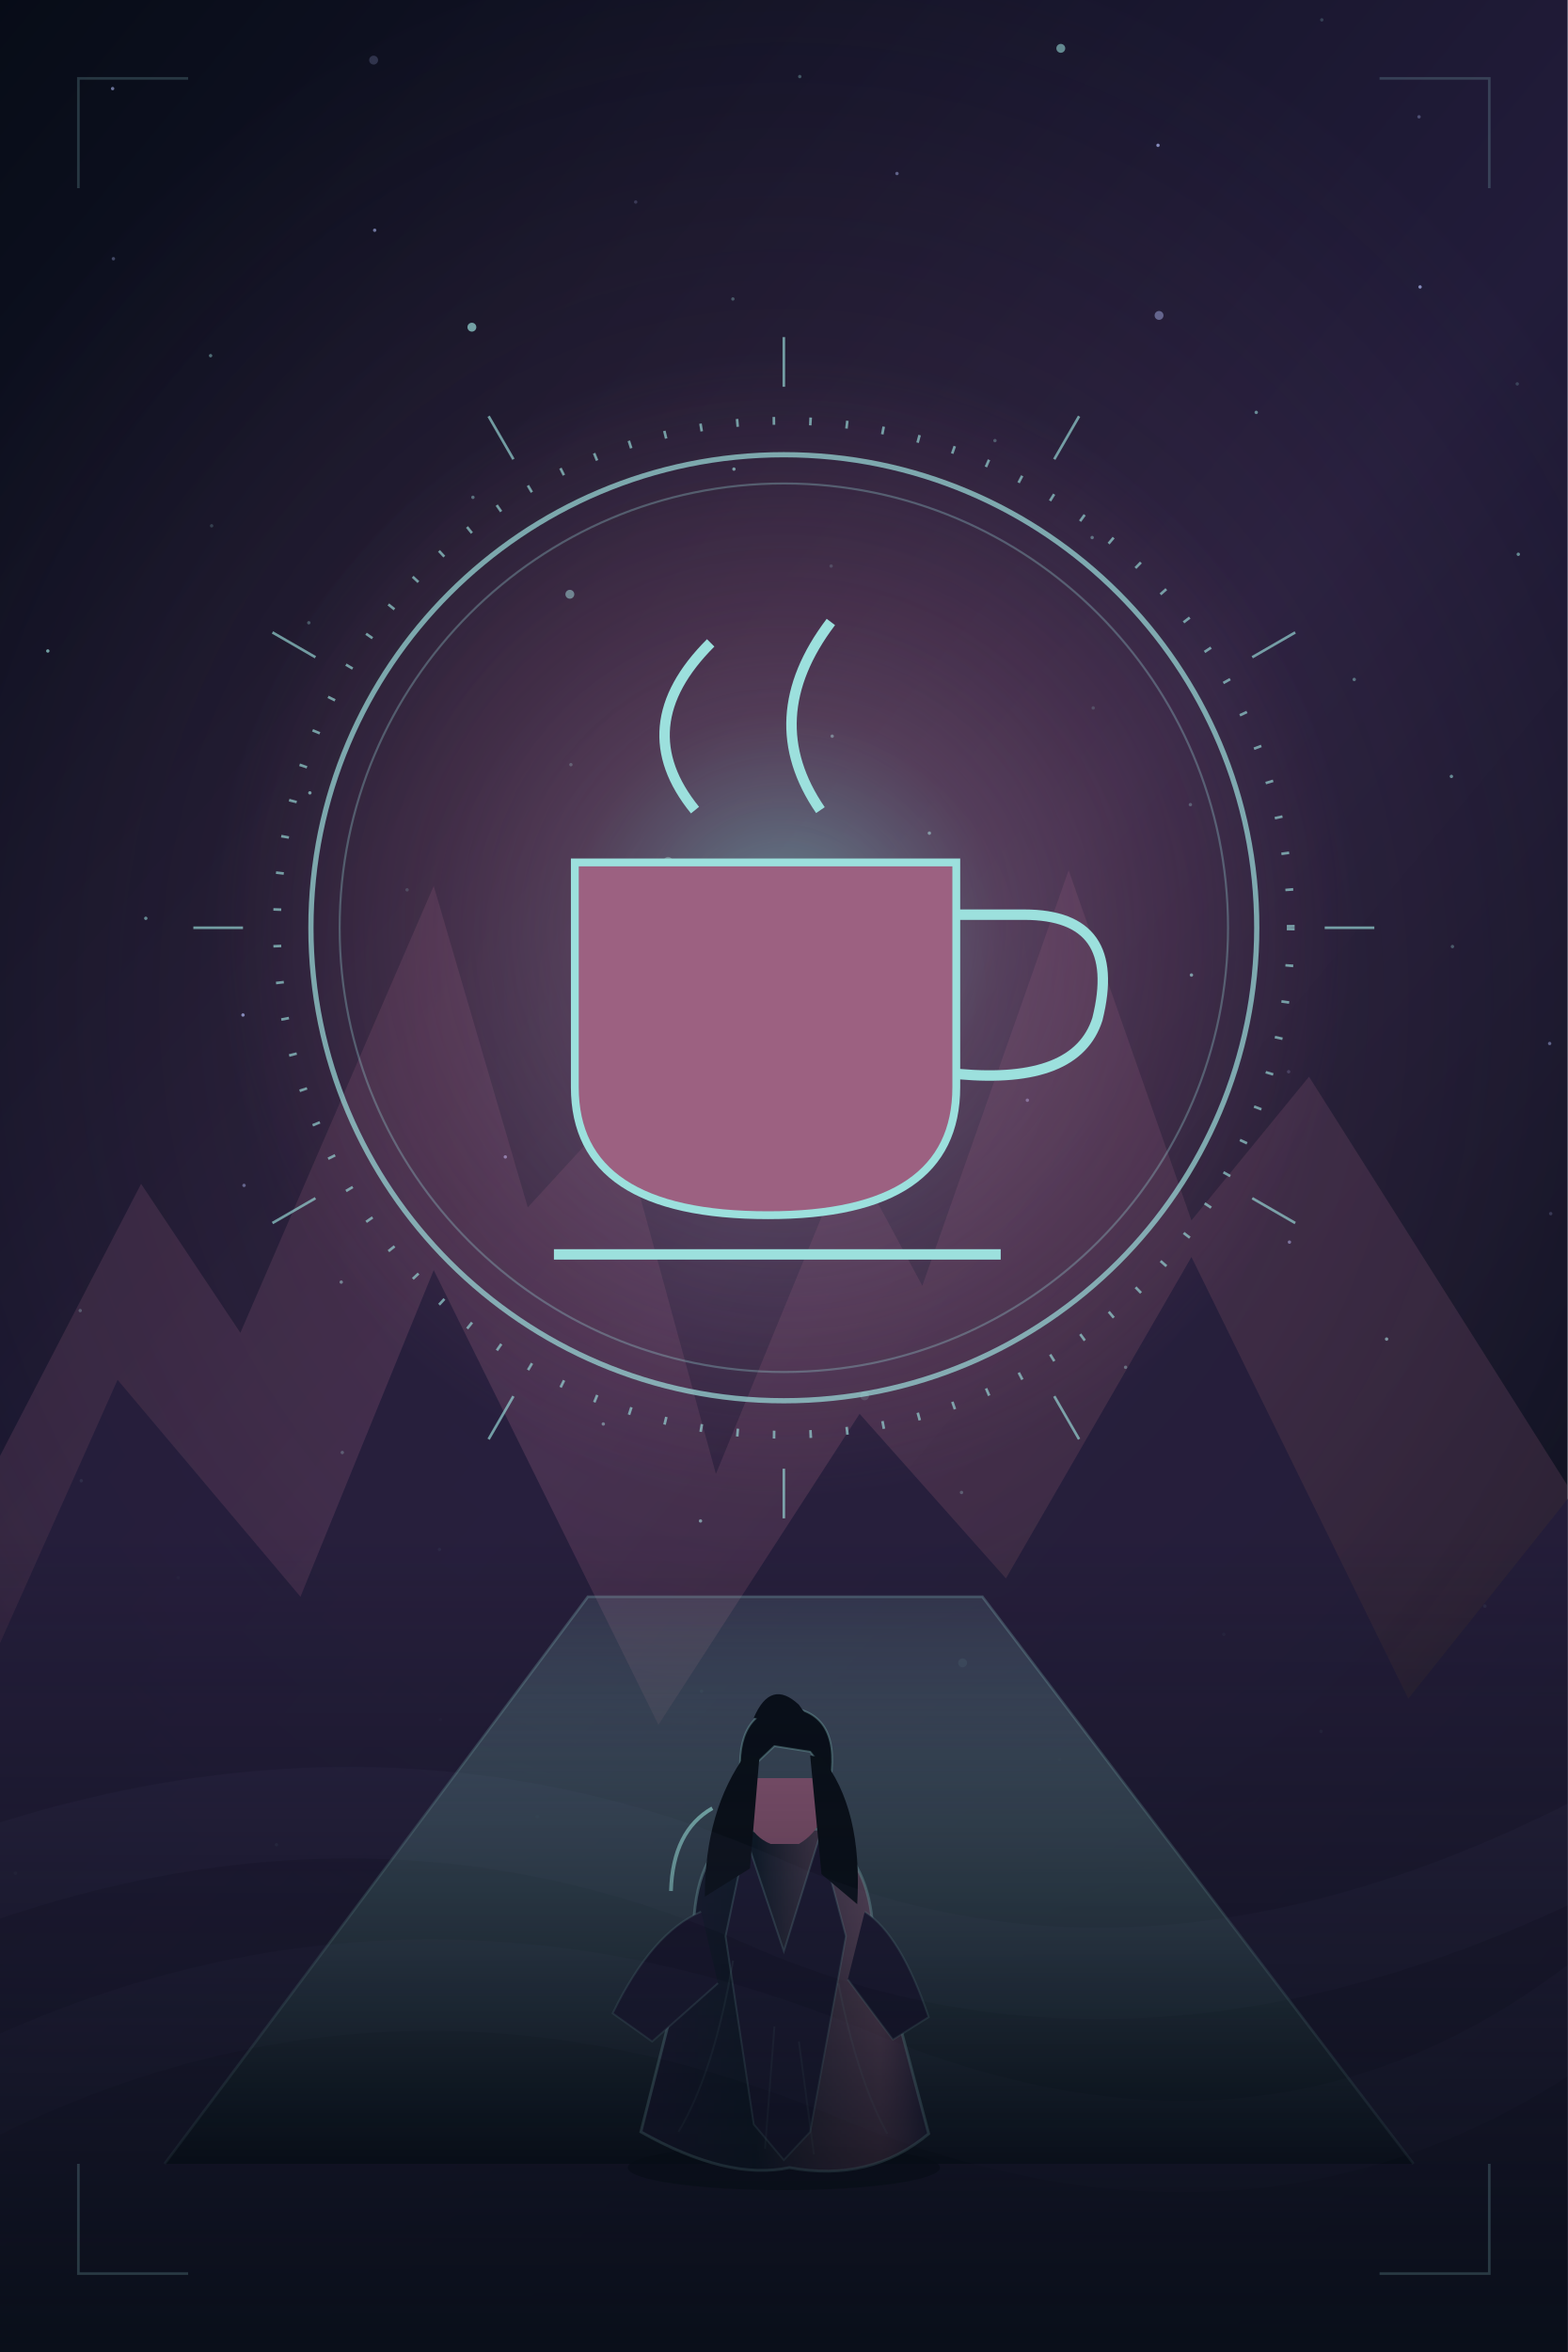
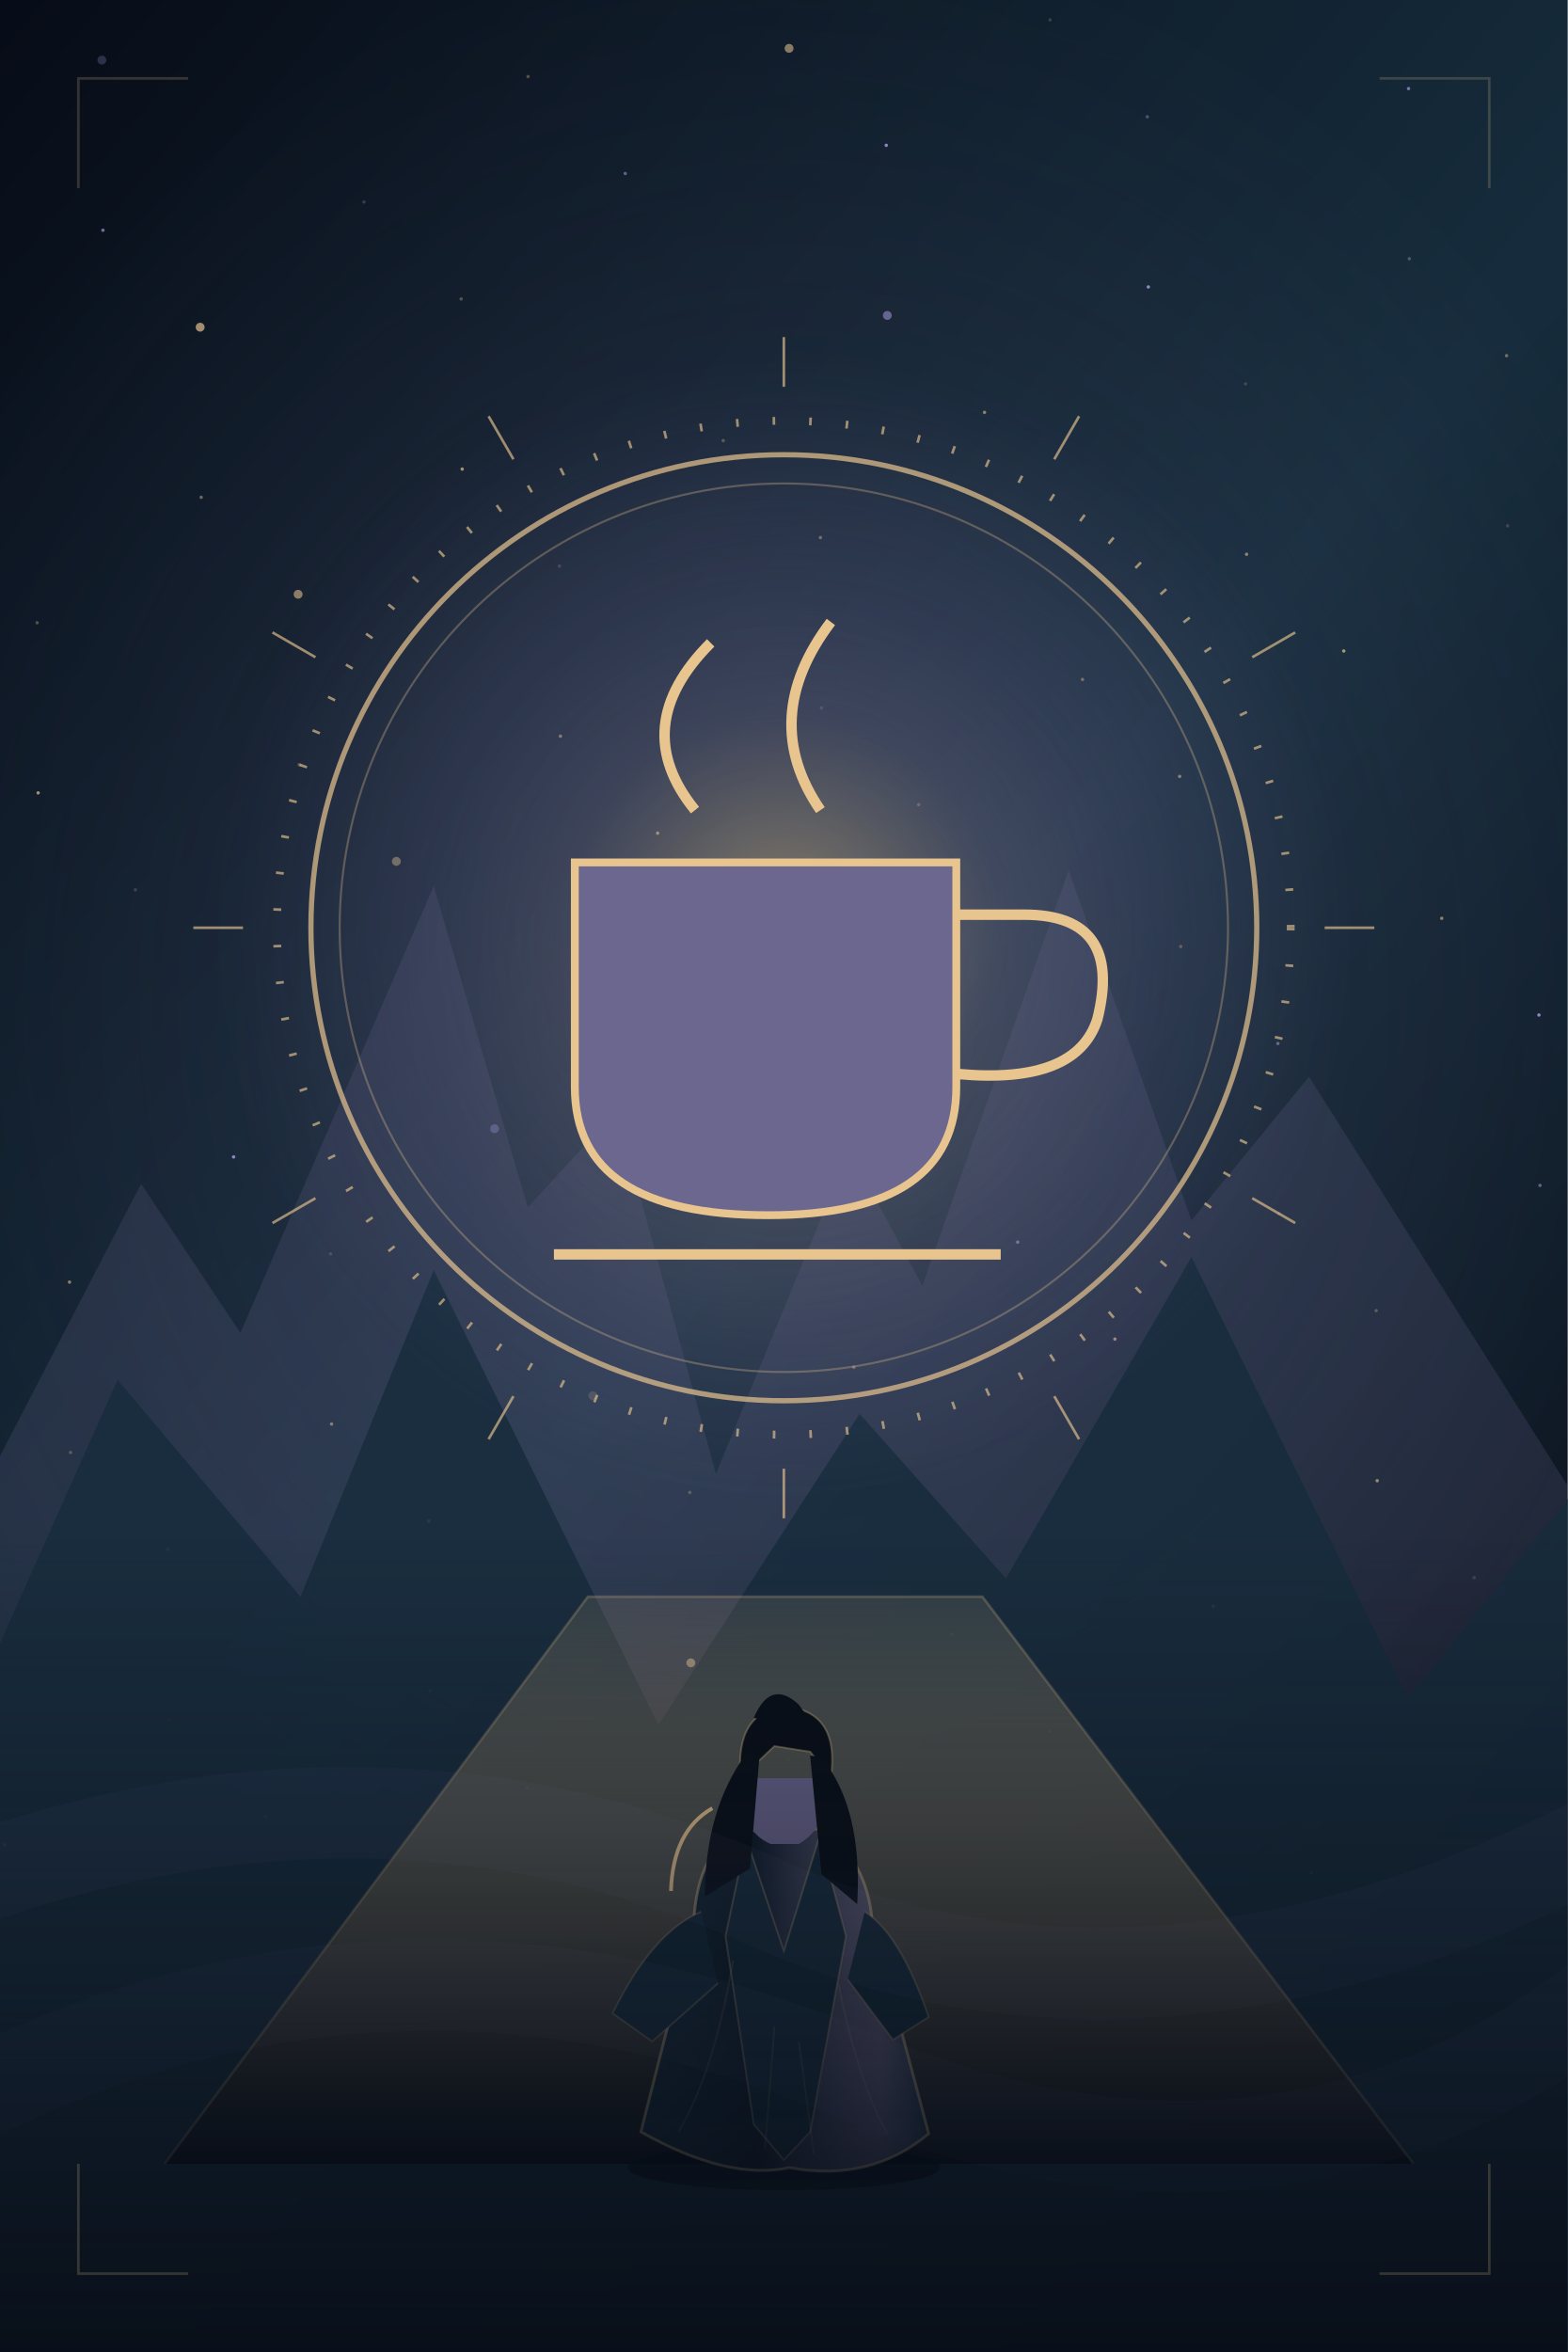
<svg xmlns="http://www.w3.org/2000/svg" viewBox="0 0 600 900" fill="none" preserveAspectRatio="xMidYMid slice" aria-hidden="true">
  <defs>
    <linearGradient id="world-villain-calmer-sky" x1="0" y1="0" x2=".8" y2="1">
      <stop stop-color="#070c17" />
-       <stop offset=".55" stop-color="#221c3a" />
+       <stop offset=".55" stop-color="#162c3c" />
      <stop offset="1" stop-color="#080e18" />
    </linearGradient>
    <radialGradient id="world-villain-calmer-aura">
-       <stop stop-color="#9ce0dd" stop-opacity=".45" />
-       <stop offset=".38" stop-color="#9c6181" stop-opacity=".3" />
-       <stop offset="1" stop-color="#9c6181" stop-opacity="0" />
+       <stop stop-color="#e8c58f" stop-opacity=".45" />
+       <stop offset=".38" stop-color="#6c678f" stop-opacity=".3" />
+       <stop offset="1" stop-color="#6c678f" stop-opacity="0" />
    </radialGradient>
    <radialGradient id="world-villain-calmer-sun" cx=".5" cy=".4" r=".65">
-       <stop stop-color="#9ce0dd" stop-opacity=".75" />
-       <stop offset=".65" stop-color="#9c6181" stop-opacity=".6" />
-       <stop offset="1" stop-color="#9c6181" stop-opacity=".1" />
+       <stop stop-color="#e8c58f" stop-opacity=".75" />
+       <stop offset=".65" stop-color="#6c678f" stop-opacity=".6" />
+       <stop offset="1" stop-color="#6c678f" stop-opacity=".1" />
    </radialGradient>
    <radialGradient id="world-villain-calmer-lantern">
-       <stop stop-color="#9ce0dd" stop-opacity=".45" />
-       <stop offset="1" stop-color="#9ce0dd" stop-opacity="0" />
+       <stop stop-color="#e8c58f" stop-opacity=".45" />
+       <stop offset="1" stop-color="#e8c58f" stop-opacity="0" />
    </radialGradient>
    <linearGradient id="world-villain-calmer-robe">
-       <stop stop-color="#221c3a" />
+       <stop stop-color="#162c3c" />
      <stop offset=".4" stop-color="#101d2b" />
-       <stop offset=".83" stop-color="#9c6181" stop-opacity=".65" />
-       <stop offset="1" stop-color="#221c3a" />
+       <stop offset=".83" stop-color="#6c678f" stop-opacity=".65" />
+       <stop offset="1" stop-color="#162c3c" />
    </linearGradient>
    <linearGradient id="world-villain-calmer-portal" x1="0" y1="0" x2="0" y2="1">
-       <stop stop-color="#9c6181" stop-opacity=".4" />
-       <stop offset="1" stop-color="#9ce0dd" stop-opacity=".14" />
+       <stop stop-color="#6c678f" stop-opacity=".4" />
+       <stop offset="1" stop-color="#e8c58f" stop-opacity=".14" />
    </linearGradient>
    <linearGradient id="world-villain-calmer-floor" x1="0" y1="0" x2="0" y2="1">
-       <stop stop-color="#9ce0dd" stop-opacity=".13" />
+       <stop stop-color="#e8c58f" stop-opacity=".13" />
      <stop offset="1" stop-color="#080e18" />
    </linearGradient>
    <linearGradient id="world-villain-calmer-book">
-       <stop stop-color="#9c6181" stop-opacity=".45" />
-       <stop offset=".5" stop-color="#221c3a" />
-       <stop offset="1" stop-color="#9c6181" stop-opacity=".6" />
+       <stop stop-color="#6c678f" stop-opacity=".45" />
+       <stop offset=".5" stop-color="#162c3c" />
+       <stop offset="1" stop-color="#6c678f" stop-opacity=".6" />
    </linearGradient>
    <linearGradient id="world-villain-calmer-fade" x1="0" y1="0" x2="0" y2="1">
      <stop offset=".65" stop-color="#080e18" stop-opacity="0" />
      <stop offset="1" stop-color="#080e18" stop-opacity=".96" />
    </linearGradient>
  </defs>
  <path fill="url(#world-villain-calmer-sky)" d="M0 0H600V900H0Z" />
  <ellipse cx="300" cy="382" rx="369" ry="403" fill="url(#world-villain-calmer-aura)" opacity=".5" />
  <g class="world-stars">
-     <circle cx="143.0" cy="23.0" r="1.7" fill="#b4bffa" opacity="0.2" />
-     <circle cx="280.5" cy="114.4" r="0.65" fill="#9ce0dd" opacity="0.32" />
-     <circle cx="418.0" cy="205.7" r="0.65" fill="#9ce0dd" opacity="0.44" />
-     <circle cx="555.5" cy="297.1" r="0.65" fill="#9ce0dd" opacity="0.56" />
-     <circle cx="93.0" cy="388.4" r="0.65" fill="#b4bffa" opacity="0.68" />
-     <circle cx="230.5" cy="479.8" r="0.65" fill="#9ce0dd" opacity="0.2" />
-     <circle cx="368.0" cy="571.1" r="0.65" fill="#9ce0dd" opacity="0.32" />
-     <circle cx="505.6" cy="662.5" r="0.65" fill="#9ce0dd" opacity="0.44" />
-     <circle cx="43.1" cy="33.9" r="0.65" fill="#b4bffa" opacity="0.56" />
-     <circle cx="180.6" cy="125.2" r="1.7" fill="#9ce0dd" opacity="0.68" />
-     <circle cx="318.1" cy="216.6" r="0.65" fill="#9ce0dd" opacity="0.2" />
-     <circle cx="455.6" cy="307.9" r="0.65" fill="#9ce0dd" opacity="0.32" />
-     <circle cx="593.1" cy="399.3" r="0.65" fill="#b4bffa" opacity="0.44" />
-     <circle cx="130.6" cy="490.6" r="0.65" fill="#9ce0dd" opacity="0.56" />
-     <circle cx="268.1" cy="582.0" r="0.65" fill="#9ce0dd" opacity="0.68" />
-     <circle cx="405.6" cy="673.4" r="0.65" fill="#9ce0dd" opacity="0.2" />
-     <circle cx="543.1" cy="44.7" r="0.65" fill="#b4bffa" opacity="0.32" />
-     <circle cx="80.6" cy="136.1" r="0.65" fill="#9ce0dd" opacity="0.44" />
-     <circle cx="218.1" cy="227.4" r="1.7" fill="#9ce0dd" opacity="0.56" />
-     <circle cx="355.7" cy="318.8" r="0.65" fill="#9ce0dd" opacity="0.68" />
-     <circle cx="493.2" cy="410.1" r="0.65" fill="#b4bffa" opacity="0.2" />
-     <circle cx="30.7" cy="501.5" r="0.65" fill="#9ce0dd" opacity="0.32" />
-     <circle cx="168.2" cy="592.9" r="0.65" fill="#9ce0dd" opacity="0.44" />
-     <circle cx="305.7" cy="684.2" r="0.65" fill="#9ce0dd" opacity="0.56" />
-     <circle cx="443.2" cy="55.6" r="0.65" fill="#b4bffa" opacity="0.68" />
-     <circle cx="580.7" cy="146.9" r="0.65" fill="#9ce0dd" opacity="0.2" />
-     <circle cx="118.2" cy="238.3" r="0.65" fill="#9ce0dd" opacity="0.32" />
-     <circle cx="255.7" cy="329.6" r="1.7" fill="#9ce0dd" opacity="0.44" />
-     <circle cx="393.2" cy="421.0" r="0.65" fill="#b4bffa" opacity="0.56" />
-     <circle cx="530.7" cy="512.4" r="0.65" fill="#9ce0dd" opacity="0.68" />
-     <circle cx="68.2" cy="603.7" r="0.65" fill="#9ce0dd" opacity="0.2" />
-     <circle cx="205.7" cy="695.1" r="0.65" fill="#9ce0dd" opacity="0.32" />
-     <circle cx="343.3" cy="66.4" r="0.65" fill="#b4bffa" opacity="0.44" />
-     <circle cx="480.8" cy="157.8" r="0.65" fill="#9ce0dd" opacity="0.56" />
-     <circle cx="18.3" cy="249.1" r="0.65" fill="#9ce0dd" opacity="0.68" />
-     <circle cx="155.8" cy="340.5" r="0.65" fill="#9ce0dd" opacity="0.2" />
-     <circle cx="293.3" cy="431.9" r="1.7" fill="#b4bffa" opacity="0.32" />
-     <circle cx="430.8" cy="523.2" r="0.65" fill="#9ce0dd" opacity="0.44" />
-     <circle cx="568.3" cy="614.6" r="0.65" fill="#9ce0dd" opacity="0.56" />
-     <circle cx="105.8" cy="705.9" r="0.65" fill="#9ce0dd" opacity="0.68" />
-     <circle cx="243.3" cy="77.3" r="0.65" fill="#b4bffa" opacity="0.2" />
-     <circle cx="380.8" cy="168.6" r="0.65" fill="#9ce0dd" opacity="0.32" />
-     <circle cx="518.3" cy="260.0" r="0.65" fill="#9ce0dd" opacity="0.44" />
-     <circle cx="55.8" cy="351.4" r="0.65" fill="#9ce0dd" opacity="0.56" />
-     <circle cx="193.4" cy="442.7" r="0.65" fill="#b4bffa" opacity="0.68" />
-     <circle cx="330.9" cy="534.1" r="1.7" fill="#9ce0dd" opacity="0.2" />
-     <circle cx="468.4" cy="625.4" r="0.65" fill="#9ce0dd" opacity="0.32" />
-     <circle cx="5.9" cy="716.8" r="0.65" fill="#9ce0dd" opacity="0.44" />
-     <circle cx="143.4" cy="88.1" r="0.65" fill="#b4bffa" opacity="0.56" />
-     <circle cx="280.9" cy="179.5" r="0.65" fill="#9ce0dd" opacity="0.68" />
-     <circle cx="418.4" cy="270.9" r="0.65" fill="#9ce0dd" opacity="0.2" />
-     <circle cx="555.9" cy="362.2" r="0.65" fill="#9ce0dd" opacity="0.32" />
-     <circle cx="93.4" cy="453.6" r="0.65" fill="#b4bffa" opacity="0.44" />
-     <circle cx="230.9" cy="544.9" r="0.65" fill="#9ce0dd" opacity="0.56" />
-     <circle cx="368.4" cy="636.3" r="1.7" fill="#9ce0dd" opacity="0.68" />
-     <circle cx="505.9" cy="7.6" r="0.65" fill="#9ce0dd" opacity="0.2" />
-     <circle cx="43.4" cy="99.0" r="0.65" fill="#b4bffa" opacity="0.32" />
-     <circle cx="181.0" cy="190.3" r="0.65" fill="#9ce0dd" opacity="0.44" />
-     <circle cx="318.5" cy="281.7" r="0.65" fill="#9ce0dd" opacity="0.56" />
-     <circle cx="456.0" cy="373.1" r="0.65" fill="#9ce0dd" opacity="0.68" />
-     <circle cx="593.5" cy="464.4" r="0.65" fill="#b4bffa" opacity="0.2" />
-     <circle cx="131.0" cy="555.8" r="0.65" fill="#9ce0dd" opacity="0.32" />
-     <circle cx="268.5" cy="647.1" r="0.65" fill="#9ce0dd" opacity="0.44" />
-     <circle cx="406.0" cy="18.5" r="1.7" fill="#9ce0dd" opacity="0.56" />
-     <circle cx="543.5" cy="109.8" r="0.65" fill="#b4bffa" opacity="0.68" />
-     <circle cx="81.0" cy="201.2" r="0.65" fill="#9ce0dd" opacity="0.2" />
-     <circle cx="218.5" cy="292.6" r="0.65" fill="#9ce0dd" opacity="0.32" />
-     <circle cx="356.0" cy="383.9" r="0.65" fill="#9ce0dd" opacity="0.44" />
-     <circle cx="493.5" cy="475.3" r="0.65" fill="#b4bffa" opacity="0.56" />
-     <circle cx="31.1" cy="566.6" r="0.65" fill="#9ce0dd" opacity="0.68" />
-     <circle cx="168.6" cy="658.0" r="0.65" fill="#9ce0dd" opacity="0.2" />
-     <circle cx="306.1" cy="29.3" r="0.65" fill="#9ce0dd" opacity="0.32" />
-     <circle cx="443.6" cy="120.7" r="1.7" fill="#b4bffa" opacity="0.44" />
-     <circle cx="581.1" cy="212.1" r="0.65" fill="#9ce0dd" opacity="0.56" />
-     <circle cx="118.6" cy="303.4" r="0.65" fill="#9ce0dd" opacity="0.68" />
+     <circle cx="39.0" cy="23.0" r="1.7" fill="#c6b4ff" opacity="0.2" />
+     <circle cx="176.5" cy="114.4" r="0.65" fill="#e8c58f" opacity="0.32" />
+     <circle cx="314.0" cy="205.7" r="0.65" fill="#e8c58f" opacity="0.44" />
+     <circle cx="451.5" cy="297.1" r="0.65" fill="#e8c58f" opacity="0.56" />
+     <circle cx="589.0" cy="388.4" r="0.65" fill="#c6b4ff" opacity="0.68" />
+     <circle cx="126.5" cy="479.8" r="0.65" fill="#e8c58f" opacity="0.2" />
+     <circle cx="264.0" cy="571.1" r="0.65" fill="#e8c58f" opacity="0.32" />
+     <circle cx="401.6" cy="662.5" r="0.65" fill="#e8c58f" opacity="0.44" />
+     <circle cx="539.1" cy="33.9" r="0.65" fill="#c6b4ff" opacity="0.56" />
+     <circle cx="76.6" cy="125.2" r="1.7" fill="#e8c58f" opacity="0.68" />
+     <circle cx="214.1" cy="216.6" r="0.65" fill="#e8c58f" opacity="0.2" />
+     <circle cx="351.6" cy="307.9" r="0.65" fill="#e8c58f" opacity="0.32" />
+     <circle cx="489.1" cy="399.3" r="0.65" fill="#c6b4ff" opacity="0.44" />
+     <circle cx="26.6" cy="490.6" r="0.65" fill="#e8c58f" opacity="0.56" />
+     <circle cx="164.1" cy="582.0" r="0.65" fill="#e8c58f" opacity="0.68" />
+     <circle cx="301.6" cy="673.4" r="0.65" fill="#e8c58f" opacity="0.2" />
+     <circle cx="439.1" cy="44.7" r="0.65" fill="#c6b4ff" opacity="0.32" />
+     <circle cx="576.6" cy="136.1" r="0.65" fill="#e8c58f" opacity="0.44" />
+     <circle cx="114.1" cy="227.4" r="1.7" fill="#e8c58f" opacity="0.56" />
+     <circle cx="251.7" cy="318.8" r="0.65" fill="#e8c58f" opacity="0.68" />
+     <circle cx="389.2" cy="410.1" r="0.65" fill="#c6b4ff" opacity="0.2" />
+     <circle cx="526.7" cy="501.5" r="0.65" fill="#e8c58f" opacity="0.32" />
+     <circle cx="64.2" cy="592.9" r="0.65" fill="#e8c58f" opacity="0.44" />
+     <circle cx="201.7" cy="684.2" r="0.65" fill="#e8c58f" opacity="0.56" />
+     <circle cx="339.2" cy="55.6" r="0.65" fill="#c6b4ff" opacity="0.68" />
+     <circle cx="476.7" cy="146.9" r="0.65" fill="#e8c58f" opacity="0.2" />
+     <circle cx="14.2" cy="238.3" r="0.65" fill="#e8c58f" opacity="0.32" />
+     <circle cx="151.7" cy="329.6" r="1.7" fill="#e8c58f" opacity="0.44" />
+     <circle cx="289.2" cy="421.0" r="0.65" fill="#c6b4ff" opacity="0.56" />
+     <circle cx="426.7" cy="512.4" r="0.65" fill="#e8c58f" opacity="0.68" />
+     <circle cx="564.2" cy="603.7" r="0.65" fill="#e8c58f" opacity="0.2" />
+     <circle cx="101.7" cy="695.1" r="0.65" fill="#e8c58f" opacity="0.32" />
+     <circle cx="239.3" cy="66.4" r="0.65" fill="#c6b4ff" opacity="0.44" />
+     <circle cx="376.8" cy="157.8" r="0.65" fill="#e8c58f" opacity="0.56" />
+     <circle cx="514.3" cy="249.1" r="0.65" fill="#e8c58f" opacity="0.68" />
+     <circle cx="51.8" cy="340.5" r="0.65" fill="#e8c58f" opacity="0.2" />
+     <circle cx="189.3" cy="431.9" r="1.7" fill="#c6b4ff" opacity="0.32" />
+     <circle cx="326.8" cy="523.2" r="0.65" fill="#e8c58f" opacity="0.44" />
+     <circle cx="464.3" cy="614.6" r="0.65" fill="#e8c58f" opacity="0.56" />
+     <circle cx="1.8" cy="705.9" r="0.65" fill="#e8c58f" opacity="0.68" />
+     <circle cx="139.3" cy="77.3" r="0.65" fill="#c6b4ff" opacity="0.2" />
+     <circle cx="276.8" cy="168.6" r="0.65" fill="#e8c58f" opacity="0.32" />
+     <circle cx="414.3" cy="260.0" r="0.65" fill="#e8c58f" opacity="0.44" />
+     <circle cx="551.8" cy="351.4" r="0.65" fill="#e8c58f" opacity="0.56" />
+     <circle cx="89.4" cy="442.7" r="0.65" fill="#c6b4ff" opacity="0.68" />
+     <circle cx="226.9" cy="534.1" r="1.7" fill="#e8c58f" opacity="0.2" />
+     <circle cx="364.4" cy="625.4" r="0.65" fill="#e8c58f" opacity="0.32" />
+     <circle cx="501.9" cy="716.8" r="0.65" fill="#e8c58f" opacity="0.44" />
+     <circle cx="39.4" cy="88.1" r="0.65" fill="#c6b4ff" opacity="0.56" />
+     <circle cx="176.9" cy="179.5" r="0.65" fill="#e8c58f" opacity="0.68" />
+     <circle cx="314.4" cy="270.9" r="0.65" fill="#e8c58f" opacity="0.2" />
+     <circle cx="451.9" cy="362.2" r="0.65" fill="#e8c58f" opacity="0.32" />
+     <circle cx="589.4" cy="453.6" r="0.65" fill="#c6b4ff" opacity="0.44" />
+     <circle cx="126.9" cy="544.9" r="0.65" fill="#e8c58f" opacity="0.56" />
+     <circle cx="264.4" cy="636.3" r="1.7" fill="#e8c58f" opacity="0.68" />
+     <circle cx="401.9" cy="7.6" r="0.65" fill="#e8c58f" opacity="0.2" />
+     <circle cx="539.4" cy="99.0" r="0.65" fill="#c6b4ff" opacity="0.32" />
+     <circle cx="77.0" cy="190.3" r="0.65" fill="#e8c58f" opacity="0.44" />
+     <circle cx="214.5" cy="281.7" r="0.65" fill="#e8c58f" opacity="0.56" />
+     <circle cx="352.0" cy="373.1" r="0.65" fill="#e8c58f" opacity="0.68" />
+     <circle cx="489.5" cy="464.4" r="0.65" fill="#c6b4ff" opacity="0.2" />
+     <circle cx="27.0" cy="555.8" r="0.65" fill="#e8c58f" opacity="0.32" />
+     <circle cx="164.5" cy="647.1" r="0.65" fill="#e8c58f" opacity="0.44" />
+     <circle cx="302.0" cy="18.5" r="1.7" fill="#e8c58f" opacity="0.56" />
+     <circle cx="439.5" cy="109.8" r="0.65" fill="#c6b4ff" opacity="0.68" />
+     <circle cx="577.0" cy="201.2" r="0.65" fill="#e8c58f" opacity="0.2" />
+     <circle cx="114.5" cy="292.6" r="0.65" fill="#e8c58f" opacity="0.32" />
+     <circle cx="252.0" cy="383.9" r="0.65" fill="#e8c58f" opacity="0.44" />
+     <circle cx="389.5" cy="475.3" r="0.65" fill="#c6b4ff" opacity="0.56" />
+     <circle cx="527.1" cy="566.6" r="0.65" fill="#e8c58f" opacity="0.68" />
+     <circle cx="64.6" cy="658.0" r="0.65" fill="#e8c58f" opacity="0.2" />
+     <circle cx="202.1" cy="29.3" r="0.65" fill="#e8c58f" opacity="0.32" />
+     <circle cx="339.6" cy="120.7" r="1.7" fill="#c6b4ff" opacity="0.44" />
+     <circle cx="477.1" cy="212.1" r="0.65" fill="#e8c58f" opacity="0.56" />
+     <circle cx="14.6" cy="303.4" r="0.65" fill="#e8c58f" opacity="0.68" />
  </g>
-   <path d="M-30 615L54 453L92 510L166 339L202 462L236 425L274 564L325 440L353 492L409 333L456 467L501 412L630 616V900H-30Z" fill="#9c6181" opacity=".2" />
-   <path d="M-30 696L45 528L115 611L166 486L252 660L329 541L385 604L456 481L539 650L630 536V900H-30Z" fill="#221c3a" opacity=".85" />
+   <path d="M-30 615L54 453L92 510L166 339L202 462L236 425L274 564L325 440L353 492L409 333L456 467L501 412L630 616V900H-30Z" fill="#6c678f" opacity=".2" />
+   <path d="M-30 696L45 528L115 611L166 486L252 660L329 541L385 604L456 481L539 650L630 536V900H-30Z" fill="#162c3c" opacity=".85" />
  <g class="world-halo">
    <circle cx="300" cy="355" r="217" fill="url(#world-villain-calmer-aura)" />
-     <circle cx="300" cy="355" r="181" fill="none" stroke="#9ce0dd" stroke-width="2" opacity=".7" />
-     <circle cx="300" cy="355" r="170" fill="none" stroke="#9ce0dd" stroke-width=".8" opacity=".3" />
-     <circle cx="300" cy="355" r="194" fill="none" stroke="#9ce0dd" stroke-dasharray="1 13" stroke-width="3" opacity=".65" />
-     <path d="M300 148V129" stroke="#9ce0dd" stroke-opacity=".65" transform="rotate(0 300 355)" />
-     <path d="M300 148V129" stroke="#9ce0dd" stroke-opacity=".65" transform="rotate(30 300 355)" />
-     <path d="M300 148V129" stroke="#9ce0dd" stroke-opacity=".65" transform="rotate(60 300 355)" />
-     <path d="M300 148V129" stroke="#9ce0dd" stroke-opacity=".65" transform="rotate(90 300 355)" />
-     <path d="M300 148V129" stroke="#9ce0dd" stroke-opacity=".65" transform="rotate(120 300 355)" />
-     <path d="M300 148V129" stroke="#9ce0dd" stroke-opacity=".65" transform="rotate(150 300 355)" />
-     <path d="M300 148V129" stroke="#9ce0dd" stroke-opacity=".65" transform="rotate(180 300 355)" />
-     <path d="M300 148V129" stroke="#9ce0dd" stroke-opacity=".65" transform="rotate(210 300 355)" />
-     <path d="M300 148V129" stroke="#9ce0dd" stroke-opacity=".65" transform="rotate(240 300 355)" />
-     <path d="M300 148V129" stroke="#9ce0dd" stroke-opacity=".65" transform="rotate(270 300 355)" />
-     <path d="M300 148V129" stroke="#9ce0dd" stroke-opacity=".65" transform="rotate(300 300 355)" />
-     <path d="M300 148V129" stroke="#9ce0dd" stroke-opacity=".65" transform="rotate(330 300 355)" />
+     <circle cx="300" cy="355" r="181" fill="none" stroke="#e8c58f" stroke-width="2" opacity=".7" />
+     <circle cx="300" cy="355" r="170" fill="none" stroke="#e8c58f" stroke-width=".8" opacity=".3" />
+     <circle cx="300" cy="355" r="194" fill="none" stroke="#e8c58f" stroke-dasharray="1 13" stroke-width="3" opacity=".65" />
+     <path d="M300 148V129" stroke="#e8c58f" stroke-opacity=".65" transform="rotate(0 300 355)" />
+     <path d="M300 148V129" stroke="#e8c58f" stroke-opacity=".65" transform="rotate(30 300 355)" />
+     <path d="M300 148V129" stroke="#e8c58f" stroke-opacity=".65" transform="rotate(60 300 355)" />
+     <path d="M300 148V129" stroke="#e8c58f" stroke-opacity=".65" transform="rotate(90 300 355)" />
+     <path d="M300 148V129" stroke="#e8c58f" stroke-opacity=".65" transform="rotate(120 300 355)" />
+     <path d="M300 148V129" stroke="#e8c58f" stroke-opacity=".65" transform="rotate(150 300 355)" />
+     <path d="M300 148V129" stroke="#e8c58f" stroke-opacity=".65" transform="rotate(180 300 355)" />
+     <path d="M300 148V129" stroke="#e8c58f" stroke-opacity=".65" transform="rotate(210 300 355)" />
+     <path d="M300 148V129" stroke="#e8c58f" stroke-opacity=".65" transform="rotate(240 300 355)" />
+     <path d="M300 148V129" stroke="#e8c58f" stroke-opacity=".65" transform="rotate(270 300 355)" />
+     <path d="M300 148V129" stroke="#e8c58f" stroke-opacity=".65" transform="rotate(300 300 355)" />
+     <path d="M300 148V129" stroke="#e8c58f" stroke-opacity=".65" transform="rotate(330 300 355)" />
  </g>
-   <path d="M220 330H366V416Q366 465 294 465Q220 465 220 416Z" fill="#9c6181" stroke="#9ce0dd" stroke-width="3" />
-   <path d="M366 350H392Q430 350 420 390Q412 415 367 411M212 480H383M266 310Q240 278 272 246M314 310Q290 275 318 238" fill="none" stroke="#9ce0dd" stroke-width="4" />
-   <path d="M63 828L225 611H376L541 828" fill="url(#world-villain-calmer-floor)" stroke="#9ce0dd" stroke-opacity=".25" />
+   <path d="M220 330H366V416Q366 465 294 465Q220 465 220 416Z" fill="#6c678f" stroke="#e8c58f" stroke-width="3" />
+   <path d="M366 350H392Q430 350 420 390Q412 415 367 411M212 480H383M266 310Q240 278 272 246M314 310Q290 275 318 238" fill="none" stroke="#e8c58f" stroke-width="4" />
+   <path d="M63 828L225 611H376L541 828" fill="url(#world-villain-calmer-floor)" stroke="#e8c58f" stroke-opacity=".25" />
  <g transform="translate(300 756) scale(0.72)" class="world-character">
    <ellipse cy="102" rx="83" ry="12" fill="#020910" opacity=".65" />
-     <path d="M-21 -77Q-46 -69 -48 -27L-76 83Q-30 109 3 102Q46 110 77 84L47 -29Q44 -62 20 -78Z" fill="url(#world-villain-calmer-robe)" stroke="#9ce0dd" stroke-opacity=".48" stroke-width="1.5" />
-     <path d="M-20 -73L0 -13L19 -74L33 -21L14 83L0 98L-16 79L-31 -21Z" fill="#221c3a" stroke="#9ce0dd" stroke-opacity=".28" />
-     <path d="M-44 -34Q-70 -23 -91 20L-70 35L-35 4M43 -34Q62 -22 77 22L58 34L34 2" fill="#221c3a" stroke="#9ce0dd" stroke-opacity=".25" />
-     <path d="M-23 -105Q-24 -77 -7 -70H8Q25 -80 23 -105Z" fill="#9c6181" />
-     <path d="M-23 -105Q-26 -140 0 -143Q30 -141 25 -105L14 -119L-5 -122Z" fill="#090f19" stroke="#9ce0dd" stroke-opacity=".38" />
+     <path d="M-21 -77Q-46 -69 -48 -27L-76 83Q-30 109 3 102Q46 110 77 84L47 -29Q44 -62 20 -78Z" fill="url(#world-villain-calmer-robe)" stroke="#e8c58f" stroke-opacity=".48" stroke-width="1.5" />
+     <path d="M-20 -73L0 -13L19 -74L33 -21L14 83L0 98L-16 79L-31 -21Z" fill="#162c3c" stroke="#e8c58f" stroke-opacity=".28" />
+     <path d="M-44 -34Q-70 -23 -91 20L-70 35L-35 4M43 -34Q62 -22 77 22L58 34L34 2" fill="#162c3c" stroke="#e8c58f" stroke-opacity=".25" />
+     <path d="M-23 -105Q-24 -77 -7 -70H8Q25 -80 23 -105Z" fill="#6c678f" />
+     <path d="M-23 -105Q-26 -140 0 -143Q30 -141 25 -105L14 -119L-5 -122Z" fill="#090f19" stroke="#e8c58f" stroke-opacity=".38" />
    <path d="M-16 -137Q-7 -158 8 -144L18 -130" fill="#090f19" />
    <path d="M-20 -118Q-42 -88 -42 -42L-18 -57L-13 -116M20 -116Q42 -89 39 -38L20 -54L14 -117" fill="#0a1019" />
-     <path d="M-38 -89Q-59 -77 -60 -45" fill="none" stroke="#9ce0dd" stroke-width="2" />
-     <path d="M-56 83Q-37 51 -27 -8M55 84Q39 55 29 4M-5 27L-10 92M8 35L16 95" fill="none" stroke="#9ce0dd" stroke-opacity=".13" />
+     <path d="M-38 -89Q-59 -77 -60 -45" fill="none" stroke="#e8c58f" stroke-width="2" />
+     <path d="M-56 83Q-37 51 -27 -8M55 84Q39 55 29 4M-5 27L-10 92M8 35L16 95" fill="none" stroke="#e8c58f" stroke-opacity=".13" />
  </g>
-   <path d="M-70 744Q121 652 293 728T675 667M-25 810Q145 718 327 794T646 735" fill="none" stroke="#b4bffa" stroke-width="35" stroke-opacity=".04" />
+   <path d="M-70 744Q121 652 293 728T675 667M-25 810Q145 718 327 794T646 735" fill="none" stroke="#c6b4ff" stroke-width="35" stroke-opacity=".04" />
  <path fill="url(#world-villain-calmer-fade)" d="M0 0H600V900H0Z" />
-   <g stroke="#9ce0dd" stroke-opacity=".2">
+   <g stroke="#e8c58f" stroke-opacity=".2">
    <path d="M30 72V30H72M528 30H570V72M30 828V870H72M528 870H570V828" stroke-width="1" />
  </g>
</svg>
